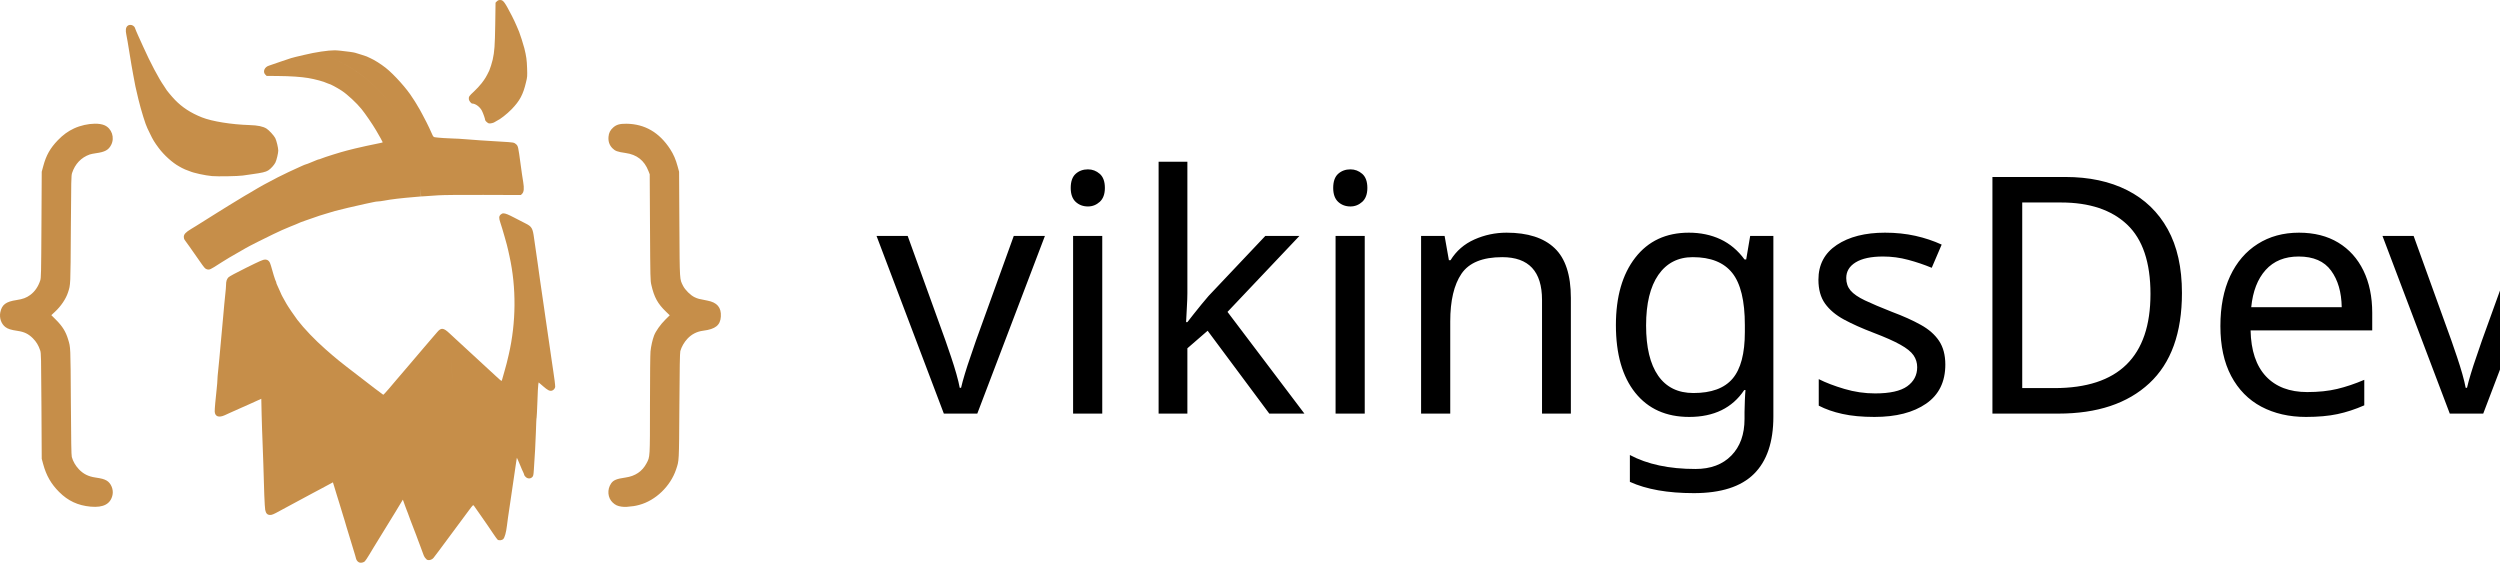
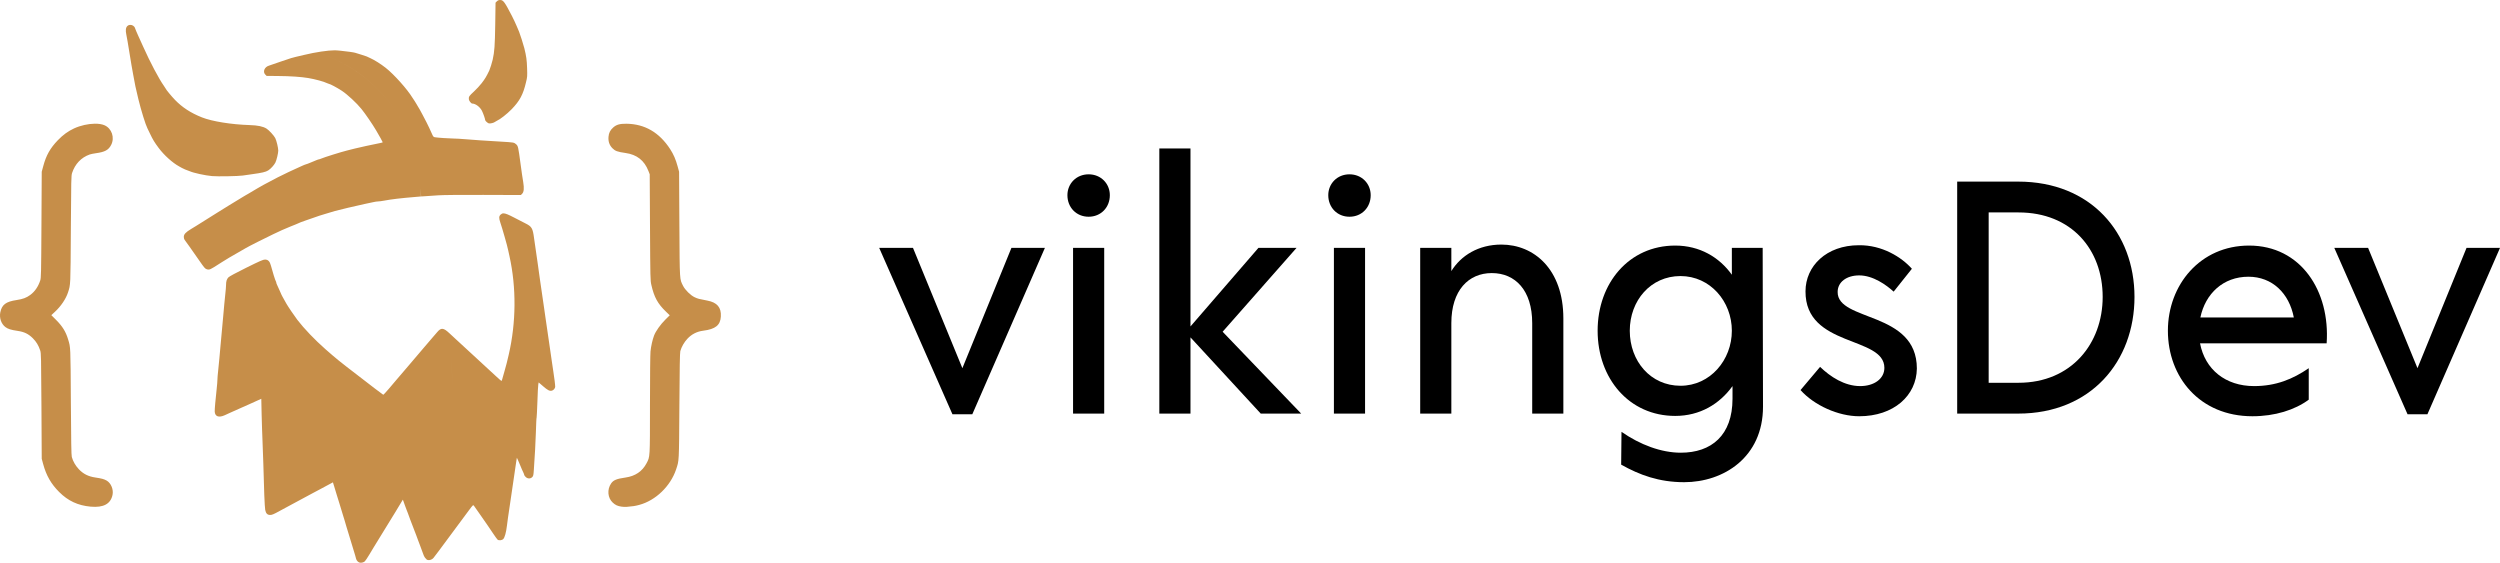
<svg xmlns="http://www.w3.org/2000/svg" width="609.495mm" height="137.195mm" viewBox="0 0 609.495 137.195" version="1.1" id="svg2597">
  <defs id="defs2591" />
  <g id="layer1" transform="translate(5.391114,-105.9383)">
    <path style="fill:#c68e49;fill-opacity:1;stroke-width:0.124" d="m 116.548,105.938 c -0.352,0 -0.562,0.086 -0.803,0.325 l -0.323,0.325 -0.076,5.3 c -0.082,5.21 -0.184,6.617 -0.622,8.603 -0.146,0.659 -0.644,2.266 -0.822,2.626 -0.722,1.504 -1.032,2.021 -1.858,3.095 -0.433,0.563 -1.284,1.481 -1.887,2.039 -1.127,1.039 -1.312,1.246 -1.248,1.867 0.011,0.354 0.561,1.065 0.822,1.067 0.802,0.005 1.889,0.812 2.371,1.761 0.312,0.62 0.788,1.973 0.788,2.25 0,0.207 0.627,0.776 0.926,0.835 0.332,0.062 1.183,-0.144 1.417,-0.343 0.102,-0.086 0.324,-0.219 0.495,-0.291 0.787,-0.337 2.479,-1.658 3.599,-2.81 1.992,-2.05 2.826,-3.61 3.518,-6.578 0.331,-1.307 0.331,-1.551 0.267,-3.462 -0.057,-1.949 -0.191,-2.905 -0.667,-4.837 -0.204,-0.827 -1.08,-3.579 -1.277,-4.018 -0.064,-0.136 -0.33,-0.776 -0.603,-1.422 -0.27,-0.646 -0.797,-1.759 -1.165,-2.473 -1.777,-3.423 -2.097,-3.857 -2.853,-3.857 z m -90.238,6.065 c -0.234,0 -0.462,0.099 -0.639,0.267 -0.406,0.381 -0.489,1.064 -0.26,2.131 0.108,0.494 0.254,1.286 0.324,1.762 0.311,2.033 0.708,4.44 0.924,5.625 0.095,0.51 0.285,1.595 0.432,2.411 0.406,2.312 0.584,3.149 1.256,5.924 0.644,2.666 1.765,6.278 2.199,7.089 0.063,0.119 0.35,0.715 0.641,1.327 0.672,1.419 1.074,2.083 2.102,3.466 1.307,1.757 3.397,3.642 4.992,4.502 0.273,0.145 0.578,0.317 0.68,0.379 0.248,0.15 1.325,0.616 1.426,0.616 0.064,0 0.26,0.077 0.47,0.176 0.947,0.427 3.758,1.041 5.459,1.191 1.381,0.122 6.394,0.031 7.48,-0.135 0.444,-0.067 1.387,-0.202 2.102,-0.301 2.626,-0.36 3.496,-0.562 4.108,-0.952 0.616,-0.392 1.41,-1.262 1.739,-1.903 0.285,-0.557 0.704,-2.299 0.704,-2.917 0,-0.695 -0.425,-2.446 -0.737,-3.062 -0.305,-0.603 -1.524,-1.927 -2.109,-2.296 -0.86,-0.543 -2.134,-0.812 -4.138,-0.872 -4.436,-0.135 -9.16,-0.896 -11.621,-1.873 -2.703,-1.073 -4.797,-2.43 -6.565,-4.257 -0.831,-0.857 -2.274,-2.607 -2.274,-2.755 0,-0.032 -0.191,-0.333 -0.425,-0.655 -1.201,-1.675 -3.382,-5.8 -5.082,-9.613 -0.095,-0.204 -0.368,-0.816 -0.616,-1.36 -0.247,-0.544 -0.539,-1.184 -0.644,-1.422 -0.108,-0.239 -0.292,-0.656 -0.406,-0.928 -0.121,-0.272 -0.254,-0.61 -0.298,-0.753 -0.152,-0.529 -0.708,-0.842 -1.224,-0.811 z m 49.929,6.199 c -1.675,0 -4.725,0.457 -7.482,1.124 -0.849,0.204 -1.777,0.424 -2.062,0.485 -0.597,0.13 -1.694,0.457 -2.142,0.64 -0.171,0.07 -0.81,0.283 -1.422,0.476 -0.61,0.192 -1.419,0.47 -1.793,0.617 -0.374,0.145 -0.883,0.322 -1.131,0.391 -1.103,0.304 -1.606,1.499 -0.92,2.185 l 0.324,0.323 2.75,0.025 c 3.034,0.025 5.591,0.194 7.386,0.493 1.681,0.281 3.868,0.876 4.574,1.243 0.171,0.088 0.362,0.161 0.426,0.161 0.279,0 2.082,0.966 3.219,1.718 1.356,0.898 3.615,2.997 4.771,4.433 0.973,1.21 2.656,3.665 3.55,5.18 0.824,1.395 1.633,2.849 1.633,2.935 0,0.032 -0.292,0.114 -0.649,0.184 -1.705,0.331 -5.097,1.07 -6.151,1.338 -0.645,0.166 -1.508,0.382 -1.916,0.483 -1.403,0.345 -5.574,1.651 -6.324,1.98 -0.216,0.093 -0.451,0.172 -0.533,0.172 -0.076,0 -0.375,0.101 -0.661,0.225 -0.286,0.124 -0.769,0.324 -1.074,0.445 -0.305,0.122 -0.74,0.298 -0.963,0.392 -0.222,0.096 -0.464,0.174 -0.527,0.174 -0.064,0 -0.552,0.2 -1.078,0.445 -0.527,0.244 -1.126,0.516 -1.328,0.605 -0.203,0.088 -0.983,0.447 -1.731,0.798 -1.879,0.882 -3.188,1.552 -6.12,3.13 -0.591,0.316 -2.167,1.238 -3.69,2.155 -0.247,0.15 -0.533,0.313 -0.637,0.362 -0.102,0.051 -0.406,0.231 -0.68,0.404 -0.273,0.173 -0.603,0.377 -0.742,0.453 -0.4,0.223 -2.245,1.35 -2.723,1.66 -0.152,0.101 -0.739,0.464 -1.295,0.804 -0.559,0.34 -1.139,0.702 -1.296,0.804 -0.152,0.101 -0.584,0.37 -0.947,0.594 -0.368,0.225 -1.135,0.708 -1.713,1.075 -0.578,0.367 -1.348,0.851 -1.713,1.075 -0.362,0.225 -0.791,0.492 -0.947,0.594 -0.152,0.101 -0.722,0.447 -1.255,0.767 -1.346,0.807 -1.806,1.302 -1.806,1.948 0,0.283 0.089,0.599 0.197,0.719 0.178,0.202 1.743,2.407 3.635,5.137 1.195,1.725 1.371,1.923 1.81,2.04 0.637,0.169 0.756,0.114 3.173,-1.445 0.171,-0.109 0.406,-0.256 0.514,-0.325 0.375,-0.228 1.522,-0.935 1.711,-1.054 0.102,-0.065 1.019,-0.594 2.04,-1.176 1.02,-0.582 1.938,-1.112 2.04,-1.177 0.457,-0.294 5.182,-2.683 6.678,-3.378 0.713,-0.331 1.685,-0.785 2.161,-1.01 0.476,-0.225 1.395,-0.614 2.041,-0.865 1.031,-0.401 1.553,-0.617 2.534,-1.054 0.14,-0.057 0.72,-0.269 1.299,-0.464 2.113,-0.71 3.034,-1.03 3.276,-1.135 0.134,-0.057 0.776,-0.254 1.422,-0.433 0.646,-0.179 1.286,-0.372 1.422,-0.429 0.305,-0.127 0.635,-0.215 4.079,-1.056 1.496,-0.365 3.332,-0.783 4.079,-0.928 0.749,-0.145 1.679,-0.344 2.069,-0.44 0.387,-0.096 0.913,-0.176 1.162,-0.176 0.248,0 0.876,-0.08 1.393,-0.177 1.929,-0.361 4.117,-0.62 7.8,-0.925 0.324,-0.025 0.826,-0.07 1.277,-0.11 l -0.083,-2.08 c -0.298,-7.782 -2.969,-15.008 -7.796,-21.125 -1.264,-1.601 -4.111,-4.445 -5.761,-5.754 -0.714,-0.566 -1.966,-1.468 -2.782,-2.005 -1.715,-1.127 -5.267,-2.927 -7.015,-3.555 -0.662,-0.239 -1.205,-0.502 -1.205,-0.587 0,-0.023 0.005,-0.044 0.011,-0.064 -0.005,0.018 -0.011,0.039 -0.011,0.06 0,0.085 0.542,0.349 1.204,0.588 1.749,0.628 5.3,2.428 7.015,3.554 0.816,0.536 2.067,1.438 2.781,2.005 1.65,1.309 4.498,4.152 5.761,5.754 4.828,6.117 7.498,13.344 7.796,21.126 l 0.126,2.084 1.185,-0.077 c 0.652,-0.044 2.02,-0.137 3.04,-0.207 1.103,-0.073 5.55,-0.124 10.975,-0.099 l 9.12,0.032 0.311,-0.31 c 0.432,-0.431 0.514,-1.312 0.267,-2.812 -0.213,-1.271 -0.378,-2.414 -0.644,-4.409 -0.574,-4.278 -0.606,-4.421 -1.114,-4.868 -0.485,-0.426 -0.566,-0.439 -3.706,-0.623 -4.102,-0.24 -6.291,-0.387 -8.469,-0.572 -1.19,-0.102 -2.594,-0.181 -3.114,-0.181 -0.951,0 -3.786,-0.194 -4.489,-0.311 -0.279,-0.047 -0.419,-0.171 -0.578,-0.523 -0.71,-1.586 -0.939,-2.066 -1.466,-3.12 -0.324,-0.646 -0.793,-1.536 -1.035,-1.978 -0.248,-0.442 -0.514,-0.941 -0.603,-1.113 -0.089,-0.17 -0.312,-0.544 -0.496,-0.832 -0.191,-0.288 -0.343,-0.557 -0.343,-0.589 0,-0.036 -0.191,-0.332 -0.406,-0.658 -0.222,-0.326 -0.457,-0.685 -0.527,-0.796 -1.278,-2.107 -4.523,-5.733 -6.557,-7.329 -1.186,-0.93 -2.684,-1.875 -3.704,-2.335 -0.407,-0.185 -0.826,-0.38 -0.928,-0.431 -0.102,-0.053 -0.689,-0.245 -1.298,-0.429 -0.612,-0.184 -1.281,-0.39 -1.484,-0.457 -0.369,-0.122 -2.054,-0.347 -3.42,-0.486 -0.144,-0.015 -0.291,-0.033 -0.424,-0.045 -0.084,-0.008 -0.157,-0.013 -0.235,-0.02 -0.161,-0.014 -0.314,-0.027 -0.446,-0.035 -0.039,-0.003 -0.065,-0.003 -0.101,-0.004 -0.113,-0.006 -0.239,-0.015 -0.316,-0.015 z M 17.681,136.097 h 0.003 c -1.583,0.025 -3.449,0.425 -5.021,1.15 -1.457,0.672 -2.696,1.575 -3.952,2.876 -1.856,1.924 -2.847,3.676 -3.54,6.257 l -0.388,1.43 -0.07,12.919 c -0.064,12.067 -0.089,12.964 -0.299,13.599 -0.502,1.515 -1.326,2.706 -2.437,3.523 -0.935,0.688 -1.79,1.006 -3.325,1.237 -2.613,0.392 -3.582,1.122 -3.967,2.984 -0.279,1.37 0.216,2.819 1.225,3.592 0.622,0.473 1.356,0.705 2.999,0.945 1.613,0.235 2.643,0.736 3.713,1.803 0.837,0.836 1.377,1.732 1.791,2.976 0.216,0.636 0.229,1.512 0.299,13.537 l 0.07,12.857 0.35,1.298 c 0.75,2.775 1.931,4.837 3.899,6.806 2.171,2.171 4.583,3.294 7.672,3.572 3.133,0.282 4.878,-0.655 5.342,-2.872 0.273,-1.306 -0.368,-2.866 -1.431,-3.481 -0.628,-0.362 -1.231,-0.527 -2.78,-0.755 -1.695,-0.251 -2.921,-0.868 -4.009,-2.022 -0.818,-0.867 -1.417,-1.911 -1.712,-2.982 -0.114,-0.412 -0.171,-3.842 -0.228,-13.472 -0.083,-13.707 -0.063,-13.174 -0.658,-15.156 -0.578,-1.924 -1.381,-3.223 -2.973,-4.814 l -1.13,-1.13 0.892,-0.83 c 1.467,-1.366 2.665,-3.146 3.173,-4.713 0.635,-1.957 0.61,-1.433 0.692,-15.389 0.07,-12.124 0.095,-13.09 0.298,-13.722 0.727,-2.212 2.226,-3.788 4.3,-4.52 0.26,-0.091 0.931,-0.228 1.493,-0.304 2.207,-0.298 3.101,-0.784 3.74,-2.035 0.905,-1.769 0.153,-3.998 -1.612,-4.779 -0.622,-0.275 -1.469,-0.399 -2.419,-0.387 z m 129.638,0.008 c -1.592,-0.019 -2.417,0.214 -3.199,0.902 -0.74,0.65 -1.083,1.326 -1.159,2.279 -0.091,1.13 0.211,2.025 0.933,2.77 0.678,0.699 1.234,0.902 3.241,1.185 2.737,0.386 4.561,1.819 5.55,4.362 l 0.324,0.826 0.07,12.919 c 0.07,12.552 0.076,12.952 0.33,14.065 0.678,2.985 1.553,4.579 3.577,6.522 l 0.905,0.868 -1.059,1.048 c -1.197,1.184 -2.369,2.837 -2.769,3.909 -0.389,1.045 -0.725,2.538 -0.865,3.88 -0.063,0.689 -0.127,6.024 -0.127,12.977 -0.005,13.121 0.024,12.622 -0.837,14.266 -1.032,1.968 -2.752,3.136 -5.112,3.473 -2.179,0.311 -2.961,0.629 -3.52,1.438 -1.027,1.483 -0.855,3.529 0.394,4.68 0.655,0.604 1.167,0.841 2.13,0.983 v -0.003 c 0.386,0.06 0.923,0.089 1.196,0.064 1.661,-0.145 2.116,-0.215 3.13,-0.486 3.994,-1.069 7.611,-4.546 8.985,-8.64 0.74,-2.254 0.714,-1.464 0.803,-15.467 0.057,-9.387 0.12,-13 0.229,-13.389 0.289,-1.04 0.943,-2.178 1.737,-3.022 1.043,-1.109 2.319,-1.757 3.846,-1.951 2.986,-0.381 4.18,-1.341 4.301,-3.459 0.128,-2.219 -0.908,-3.434 -3.313,-3.886 -2.081,-0.392 -2.312,-0.452 -3.081,-0.815 -0.998,-0.472 -2.307,-1.764 -2.822,-2.779 -0.832,-1.745 -0.821,-0.703 -0.897,-14.957 l -0.07,-12.857 -0.35,-1.286 c -0.463,-1.711 -1.01,-2.974 -1.831,-4.235 -2.663,-4.085 -6.194,-6.128 -10.67,-6.185 z m -29.937,21.849 c -0.293,-0.005 -0.502,0.099 -0.709,0.293 -0.444,0.418 -0.463,0.822 -0.076,1.988 0.191,0.578 0.4,1.245 0.47,1.484 0.07,0.238 0.33,1.128 0.577,1.978 0.413,1.413 0.706,2.533 0.877,3.338 0.038,0.17 0.171,0.782 0.298,1.36 1.697,7.68 1.629,16.2 -0.19,24.045 -0.434,1.865 -0.536,2.28 -0.98,3.832 -0.248,0.884 -0.514,1.816 -0.584,2.071 -0.064,0.253 -0.152,0.464 -0.216,0.464 -0.051,0 -0.672,-0.542 -1.379,-1.205 -1.494,-1.399 -7.06,-6.529 -9.356,-8.627 0.003,0.003 -0.053,-0.049 -0.051,-0.047 0.086,0.081 -0.427,-0.386 -1.898,-1.755 -1.452,-1.353 -2.015,-1.4 -2.979,-0.249 -0.318,0.383 -0.808,0.948 -1.084,1.256 -0.279,0.308 -1.224,1.416 -2.108,2.462 -0.884,1.046 -2.636,3.105 -3.894,4.575 -1.258,1.47 -2.565,2.998 -2.905,3.396 -0.343,0.397 -1.164,1.368 -1.83,2.158 -0.666,0.79 -1.264,1.423 -1.327,1.406 -0.064,-0.025 -0.991,-0.71 -2.064,-1.54 -1.073,-0.83 -2.951,-2.277 -4.175,-3.215 -4.347,-3.331 -5.163,-3.99 -7.834,-6.339 -2.583,-2.27 -5.22,-5.024 -6.869,-7.174 -0.664,-0.865 -2.384,-3.409 -2.673,-3.952 -0.483,-0.905 -0.866,-1.595 -0.962,-1.721 -0.063,-0.075 -0.343,-0.678 -0.622,-1.339 -0.286,-0.661 -0.603,-1.357 -0.699,-1.546 -0.095,-0.189 -0.178,-0.429 -0.178,-0.534 0,-0.107 -0.064,-0.244 -0.108,-0.309 -0.114,-0.127 -0.846,-2.45 -1.186,-3.782 -0.273,-1.066 -0.699,-1.508 -1.456,-1.508 h -0.005 c -0.438,0 -1.245,0.353 -4.547,1.986 -2.477,1.225 -4.147,2.125 -4.358,2.348 -0.419,0.439 -0.584,0.984 -0.584,1.891 0,0.376 -0.082,1.35 -0.178,2.164 -0.095,0.814 -0.21,1.952 -0.254,2.531 -0.063,0.578 -0.152,1.858 -0.254,2.844 -0.095,0.986 -0.261,2.766 -0.362,3.956 -0.108,1.19 -0.247,2.748 -0.317,3.462 -0.07,0.714 -0.178,1.993 -0.254,2.843 -0.07,0.85 -0.21,2.24 -0.305,3.09 -0.095,0.85 -0.178,1.818 -0.178,2.151 0,0.333 -0.076,1.335 -0.178,2.226 -0.298,2.69 -0.495,4.923 -0.482,5.555 0.063,1.218 0.974,1.568 2.455,0.899 0.406,-0.184 0.964,-0.44 1.236,-0.568 0.584,-0.275 1.192,-0.546 2.782,-1.241 0.646,-0.282 1.48,-0.652 1.853,-0.822 1.126,-0.511 1.388,-0.63 2.226,-1.008 l 0.804,-0.362 0.082,3.848 c 0.064,2.117 0.14,5.045 0.216,6.507 0.076,1.462 0.159,3.91 0.197,5.439 0.139,6.011 0.33,10.602 0.457,11.274 0.165,0.87 0.515,1.241 1.177,1.252 0.489,0 0.807,-0.125 2.448,-1.03 0.892,-0.492 1.94,-1.058 3.152,-1.7 1.223,-0.649 3.211,-1.718 3.647,-1.961 0.273,-0.153 0.828,-0.452 1.236,-0.665 0.406,-0.213 1.131,-0.597 1.608,-0.852 0.476,-0.256 1.4,-0.753 2.054,-1.104 l 1.189,-0.639 0.26,0.835 c 0.14,0.459 0.457,1.502 0.703,2.318 0.248,0.816 0.521,1.706 0.616,1.978 0.089,0.272 0.285,0.912 0.432,1.422 0.146,0.51 0.343,1.149 0.432,1.421 0.095,0.272 0.292,0.912 0.438,1.422 0.152,0.51 0.355,1.205 0.451,1.545 0.102,0.34 0.261,0.841 0.343,1.113 0.095,0.272 0.285,0.912 0.432,1.422 0.279,0.955 1.018,3.39 1.297,4.265 0.089,0.272 0.197,0.668 0.241,0.881 0.095,0.423 0.488,0.853 0.873,0.948 0.394,0.098 0.967,-0.044 1.255,-0.306 0.146,-0.135 0.646,-0.884 1.113,-1.668 0.47,-0.783 0.93,-1.556 1.032,-1.717 0.102,-0.161 0.927,-1.505 1.834,-2.986 0.906,-1.481 2.421,-3.945 3.367,-5.475 0.945,-1.53 1.769,-2.893 1.829,-3.029 0.095,-0.22 0.127,-0.202 0.235,0.187 0.07,0.239 0.248,0.738 0.394,1.113 0.146,0.374 0.324,0.847 0.394,1.051 0.07,0.204 0.203,0.547 0.298,0.761 0.095,0.215 0.178,0.434 0.178,0.491 0,0.057 0.197,0.604 0.445,1.217 0.514,1.296 0.673,1.71 1.047,2.723 0.152,0.408 0.318,0.853 0.381,0.989 0.064,0.135 0.222,0.581 0.362,0.989 0.139,0.408 0.445,1.215 0.676,1.793 0.229,0.578 0.52,1.377 0.655,1.776 0.191,0.573 0.451,0.989 0.766,1.228 0,-0.003 0,-0.007 0,-0.01 0.047,0.164 0.185,0.211 0.408,0.247 v 0.003 c 0.462,0.074 0.996,-0.133 1.32,-0.509 0.17,-0.199 0.813,-1.043 1.422,-1.875 1.753,-2.383 5.613,-7.588 7.213,-9.726 1.031,-1.381 1.038,-1.387 1.247,-1.113 0.115,0.151 0.845,1.193 1.622,2.314 0.778,1.121 1.569,2.262 1.76,2.534 0.19,0.273 0.759,1.112 1.261,1.866 0.501,0.754 1.003,1.441 1.104,1.527 0.323,0.267 1.056,0.19 1.393,-0.146 0.355,-0.356 0.704,-1.627 0.895,-3.247 0.064,-0.612 0.184,-1.502 0.26,-1.978 0.315,-2.019 0.505,-3.319 0.74,-5.007 0.257,-1.827 0.454,-3.173 0.79,-5.377 0.108,-0.68 0.248,-1.681 0.324,-2.225 0.076,-0.544 0.158,-1.212 0.222,-1.484 l 0.089,-0.495 0.26,0.556 c 0.14,0.306 0.381,0.862 0.527,1.236 0.295,0.731 0.554,1.337 0.827,1.895 0.096,0.192 0.172,0.419 0.172,0.502 0,0.083 0.165,0.307 0.362,0.497 0.477,0.457 1.147,0.473 1.585,0.038 0.273,-0.278 0.311,-0.444 0.406,-1.836 0.267,-3.911 0.381,-5.984 0.495,-9.133 0.064,-1.87 0.114,-3.469 0.178,-3.552 0.032,-0.084 0.115,-1.823 0.191,-3.865 0.07,-2.042 0.152,-3.936 0.216,-4.209 l 0.089,-0.496 1.095,0.943 c 1.125,0.969 1.54,1.184 2.092,1.077 0.413,-0.079 0.781,-0.525 0.845,-0.908 0.018,-0.374 -0.21,-2.3 -0.444,-3.702 -0.095,-0.578 -0.261,-1.718 -0.375,-2.534 -0.114,-0.816 -0.28,-1.984 -0.375,-2.596 -0.162,-1.063 -0.482,-3.267 -0.863,-5.934 -0.095,-0.68 -0.241,-1.653 -0.317,-2.163 -0.083,-0.51 -0.21,-1.456 -0.299,-2.102 -0.211,-1.564 -0.52,-3.689 -0.99,-6.799 -0.108,-0.714 -0.242,-1.688 -0.305,-2.164 -0.057,-0.476 -0.171,-1.283 -0.247,-1.793 -0.425,-2.805 -0.679,-4.561 -0.933,-6.467 -0.325,-2.463 -0.551,-2.854 -2.098,-3.625 -0.476,-0.237 -1.728,-0.881 -2.781,-1.43 -1.343,-0.7 -2.067,-1.011 -2.556,-1.02 z M 103.948,187.002 c 0,0 0,1e-4 0,0 l 0.082,0.678 z m 0.274,2.326 c 0.417,3.795 0.636,7.311 0.714,11.518 -0.083,-4.207 -0.298,-7.723 -0.714,-11.518 z m -5.333,51.311 c -0.051,0.16 -0.09,0.291 -0.129,0.423 0.039,-0.131 0.079,-0.265 0.129,-0.423 z m -0.199,0.663 c -0.085,0.305 -0.138,0.533 -0.15,0.695 0.011,-0.159 0.067,-0.397 0.15,-0.695 z m -0.153,0.765 c 0,0.019 0,0.039 0,0.056 0,-0.017 0,-0.038 0,-0.056 z" id="path1959" />
-     <text xml:space="preserve" style="font-style:normal;font-weight:normal;font-size:80.798px;line-height:1.25;font-family:sans-serif;letter-spacing:0px;word-spacing:0px;fill:#000000;fill-opacity:1;stroke:none;stroke-width:0.386" x="208.307" y="206.772" id="text1971">
-       <tspan x="208.307" y="206.772" style="font-style:normal;font-variant:normal;font-weight:normal;font-stretch:normal;font-family:Acre;-inkscape-font-specification:Acre;fill:#000000;fill-opacity:1;stroke-width:0.386" id="tspan1969">vikingsDev</tspan>
-     </text>
+     <g aria-label="vikingsDev" style="font-style:normal;font-weight:normal;font-size:80.798px;line-height:1.25;font-family:sans-serif;letter-spacing:0px;word-spacing:0px;fill:#000000;fill-opacity:1;stroke:none;stroke-width:0.386" id="text1971">
+       <path d="m 241.192,166.373 -11.958,29.33 -12.039,-29.33 h -8.241 l 17.856,40.56 h 4.848 l 17.695,-40.56 z" style="font-style:normal;font-variant:normal;font-weight:normal;font-stretch:normal;font-family:Acre;-inkscape-font-specification:Acre;fill:#000000;fill-opacity:1;stroke-width:0.386" id="path815" />
+       <path d="m 260.014,158.778 c 2.99,0 5.171,-2.262 5.171,-5.252 0,-2.828 -2.182,-5.09 -5.171,-5.09 -2.99,0 -5.171,2.262 -5.171,5.09 0,2.99 2.182,5.252 5.171,5.252 z m -3.797,47.994 h 7.595 v -40.399 h -7.595 z" style="font-style:normal;font-variant:normal;font-weight:normal;font-stretch:normal;font-family:Acre;-inkscape-font-specification:Acre;fill:#000000;fill-opacity:1;stroke-width:0.386" id="path817" />
+       <path d="m 311.833,206.772 -19.149,-19.957 18.018,-20.442 h -9.292 l -16.564,19.149 V 142.134 h -7.595 v 64.638 h 7.595 V 188.189 l 17.129,18.583 z" style="font-style:normal;font-variant:normal;font-weight:normal;font-stretch:normal;font-family:Acre;-inkscape-font-specification:Acre;fill:#000000;fill-opacity:1;stroke-width:0.386" id="path819" />
+       <path d="m 323.61,158.778 c 2.99,0 5.171,-2.262 5.171,-5.252 0,-2.828 -2.182,-5.09 -5.171,-5.09 -2.99,0 -5.171,2.262 -5.171,5.09 0,2.99 2.182,5.252 5.171,5.252 z m -3.797,47.994 h 7.595 v -40.399 h -7.595 z" style="font-style:normal;font-variant:normal;font-weight:normal;font-stretch:normal;font-family:Acre;-inkscape-font-specification:Acre;fill:#000000;fill-opacity:1;stroke-width:0.386" id="path821" />
+       <path d="m 360.644,165.565 c -5.575,0 -9.857,2.666 -12.2,6.464 v -5.656 h -7.595 v 40.399 h 7.595 v -22.058 c 0,-7.999 4.201,-12.2 9.857,-12.2 5.737,0 9.857,4.201 9.857,12.2 v 22.058 h 7.595 v -23.189 c 0,-12.039 -7.191,-18.018 -15.109,-18.018 z" style="font-style:normal;font-variant:normal;font-weight:normal;font-stretch:normal;font-family:Acre;-inkscape-font-specification:Acre;fill:#000000;fill-opacity:1;stroke-width:0.386" id="path823" />
+       <path d="m 424.345,166.373 h -7.514 v 6.545 c -3.07,-4.282 -7.837,-7.11 -13.816,-7.11 -11.231,0 -18.907,9.13 -18.907,20.765 0,11.635 7.676,20.765 18.907,20.765 6.06,0 10.827,-2.909 13.978,-7.272 v 3.07 c 0,8.969 -5.171,13.17 -12.604,13.17 -4.767,0 -9.938,-1.939 -14.463,-5.09 l -0.081,7.999 c 4.444,2.505 9.211,4.282 15.352,4.282 9.615,0 19.23,-6.06 19.23,-18.422 z m -20.038,33.612 c -7.272,0 -12.362,-5.979 -12.362,-13.412 0,-7.353 5.09,-13.332 12.362,-13.332 7.272,0 12.524,6.221 12.524,13.332 0,7.11 -5.252,13.412 -12.524,13.412 z" style="font-style:normal;font-variant:normal;font-weight:normal;font-stretch:normal;font-family:Acre;-inkscape-font-specification:Acre;fill:#000000;fill-opacity:1;stroke-width:0.386" id="path825" />
+       <path d="m 447.876,207.419 c 8.403,0 13.978,-5.009 14.059,-11.635 0,-14.059 -19.391,-11.392 -19.311,-18.664 0,-2.424 2.182,-4.04 5.252,-4.04 3.393,0 6.625,2.343 8.403,3.959 l 4.444,-5.575 c -2.505,-2.828 -7.272,-5.817 -12.928,-5.737 -7.918,0 -13.008,5.09 -13.008,11.231 -0.081,13.736 19.23,10.827 19.23,18.664 0,2.666 -2.505,4.444 -5.898,4.444 -3.797,0 -7.272,-2.262 -9.777,-4.686 l -4.767,5.656 c 3.313,3.717 9.211,6.383 14.301,6.383 z" style="font-style:normal;font-variant:normal;font-weight:normal;font-stretch:normal;font-family:Acre;-inkscape-font-specification:Acre;fill:#000000;fill-opacity:1;stroke-width:0.386" id="path827" />
+       <path d="m 486.633,150.214 h -14.867 v 56.558 h 14.867 c 17.775,0 28.36,-12.766 28.36,-28.441 0,-15.594 -10.584,-28.118 -28.36,-28.118 z m 0.081,49.044 h -7.272 v -41.53 h 7.272 c 12.928,0 20.523,9.049 20.523,20.603 0,11.312 -7.595,20.927 -20.523,20.927 z" style="font-style:normal;font-variant:normal;font-weight:normal;font-stretch:normal;font-family:Acre;-inkscape-font-specification:Acre;fill:#000000;fill-opacity:1;stroke-width:0.386" id="path829" />
+       <path d="m 542.932,165.808 c -11.877,0 -19.795,9.534 -19.795,20.765 0,11.312 7.757,20.846 20.603,20.846 5.494,0 10.342,-1.535 13.736,-4.04 v -7.676 c -3.878,2.666 -7.999,4.363 -13.332,4.363 -6.949,0 -11.958,-4.04 -13.17,-10.423 h 30.865 c 0.889,-12.766 -6.302,-23.835 -18.907,-23.835 z m -0.162,7.595 c 5.817,0 9.938,4.04 11.069,9.938 h -22.785 c 1.212,-5.817 5.575,-9.938 11.716,-9.938 z" style="font-style:normal;font-variant:normal;font-weight:normal;font-stretch:normal;font-family:Acre;-inkscape-font-specification:Acre;fill:#000000;fill-opacity:1;stroke-width:0.386" id="path831" />
+       <path d="m 595.944,166.373 -11.958,29.33 -12.039,-29.33 h -8.241 l 17.856,40.56 h 4.848 l 17.695,-40.56 z" style="font-style:normal;font-variant:normal;font-weight:normal;font-stretch:normal;font-family:Acre;-inkscape-font-specification:Acre;fill:#000000;fill-opacity:1;stroke-width:0.386" id="path833" />
+     </g>
  </g>
</svg>
